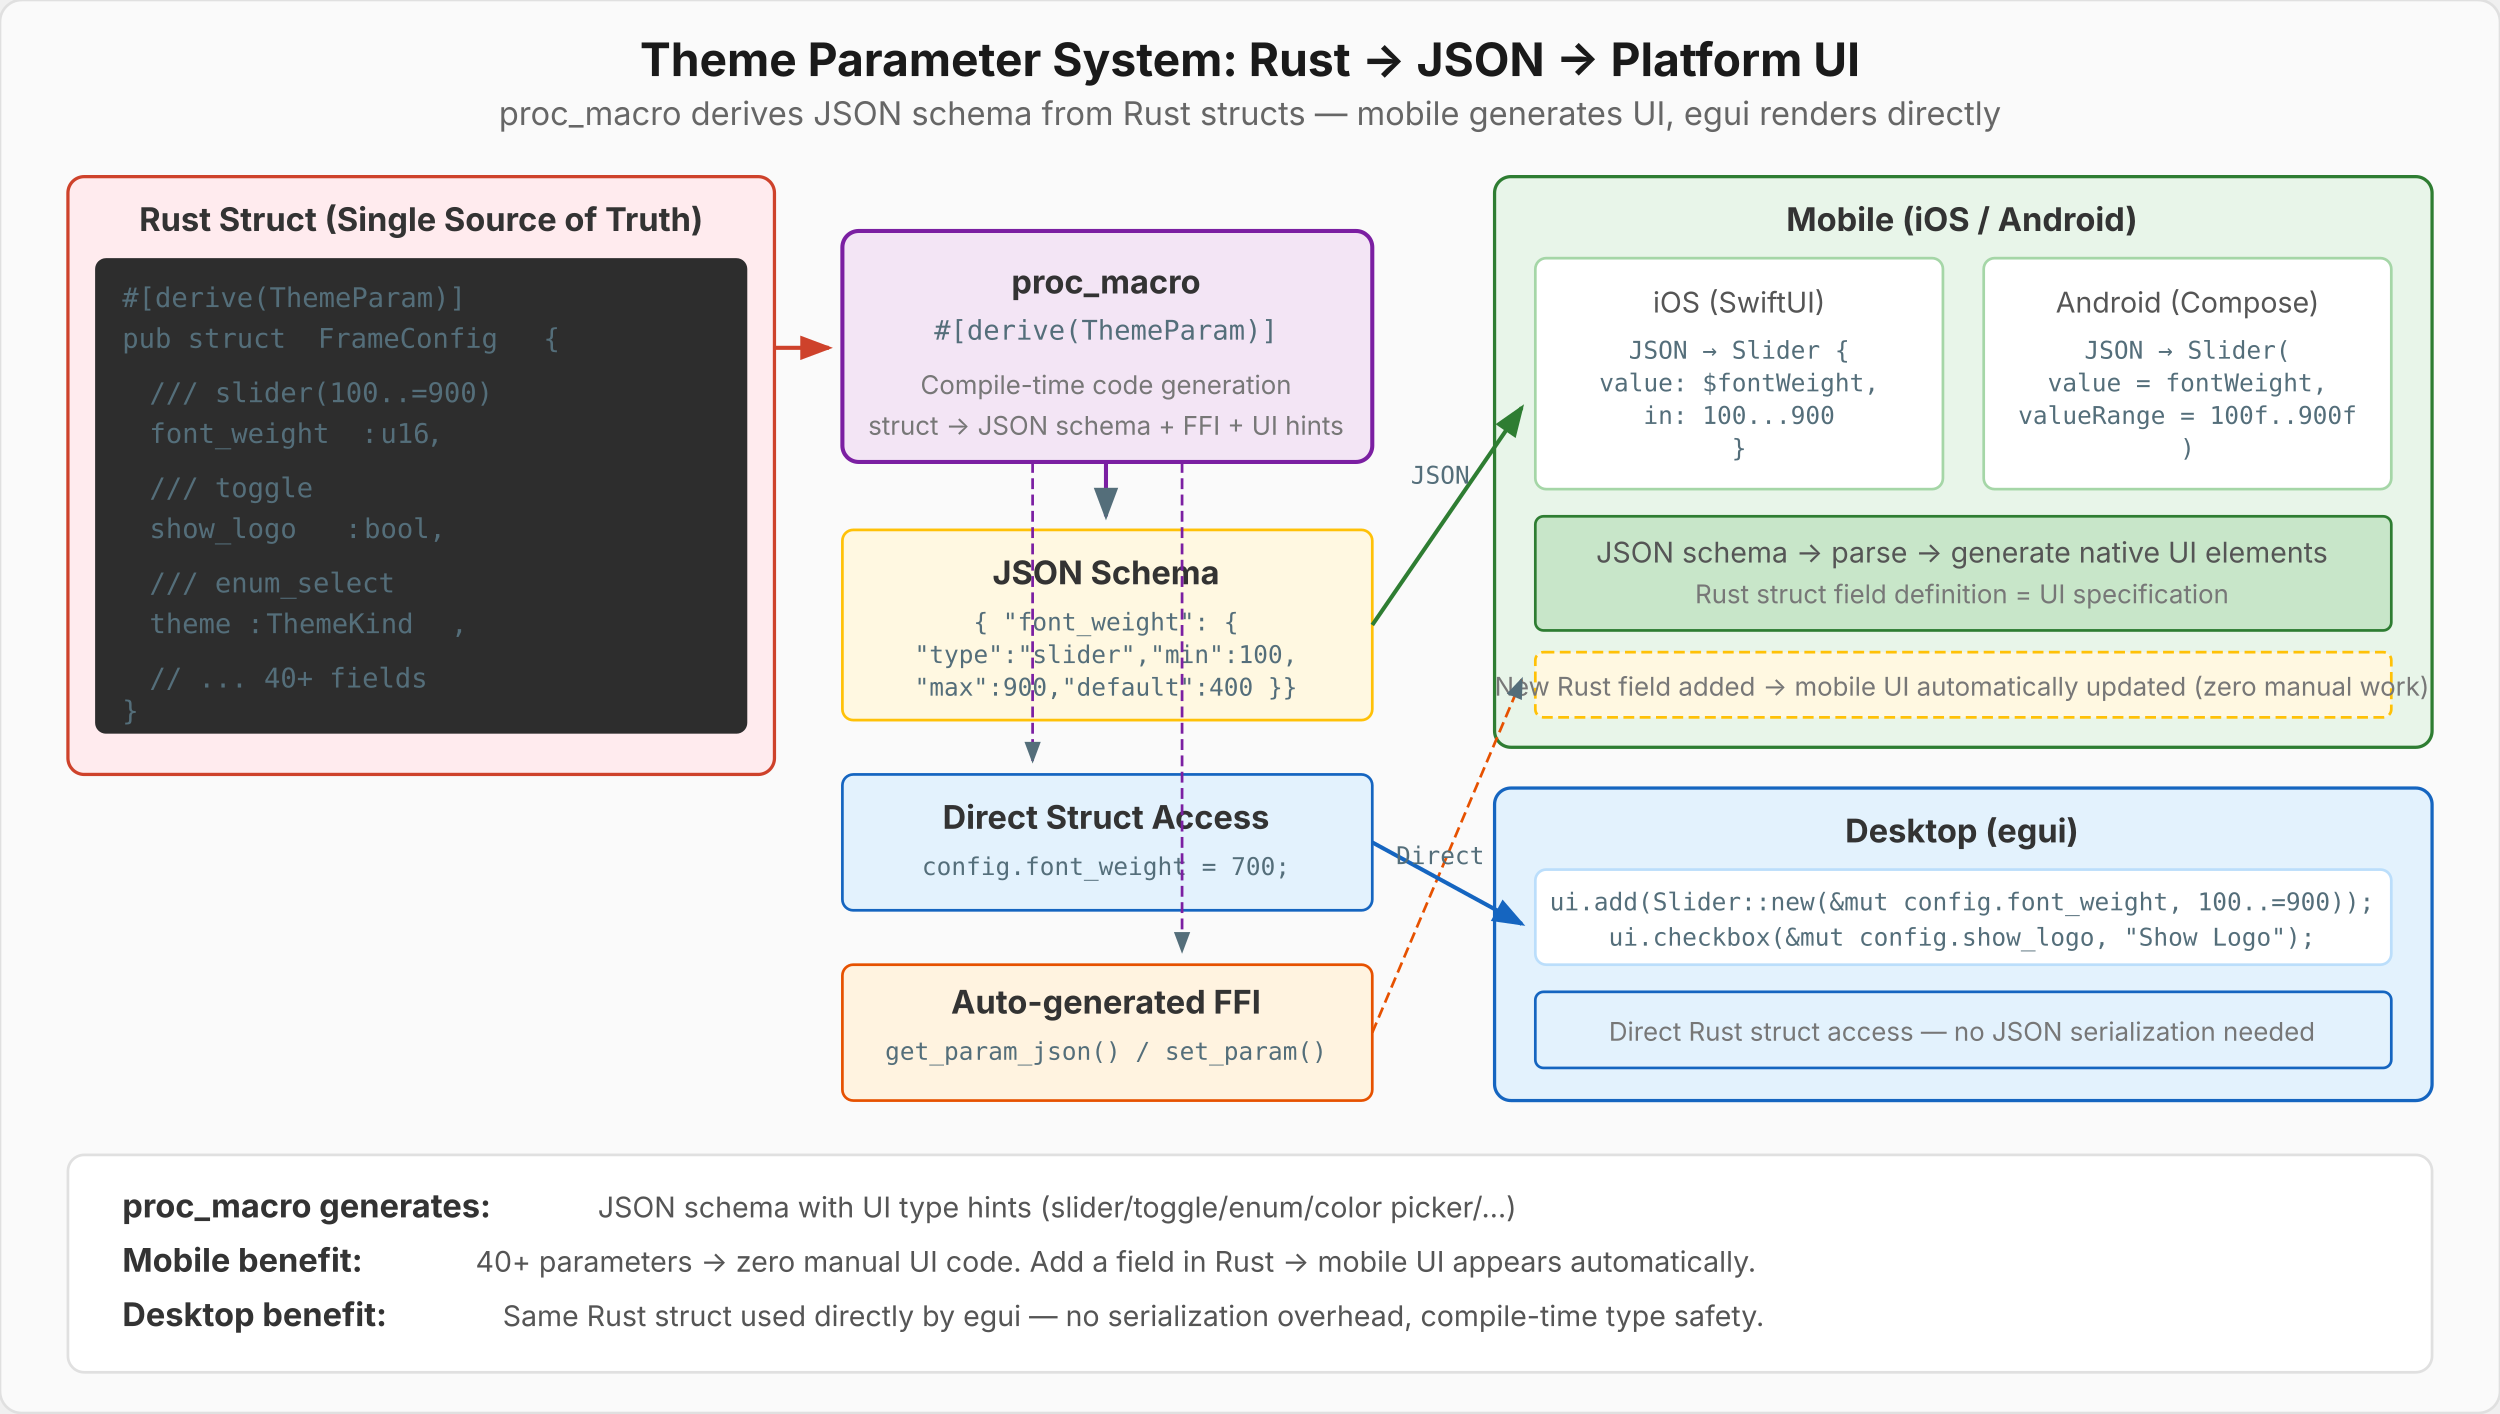
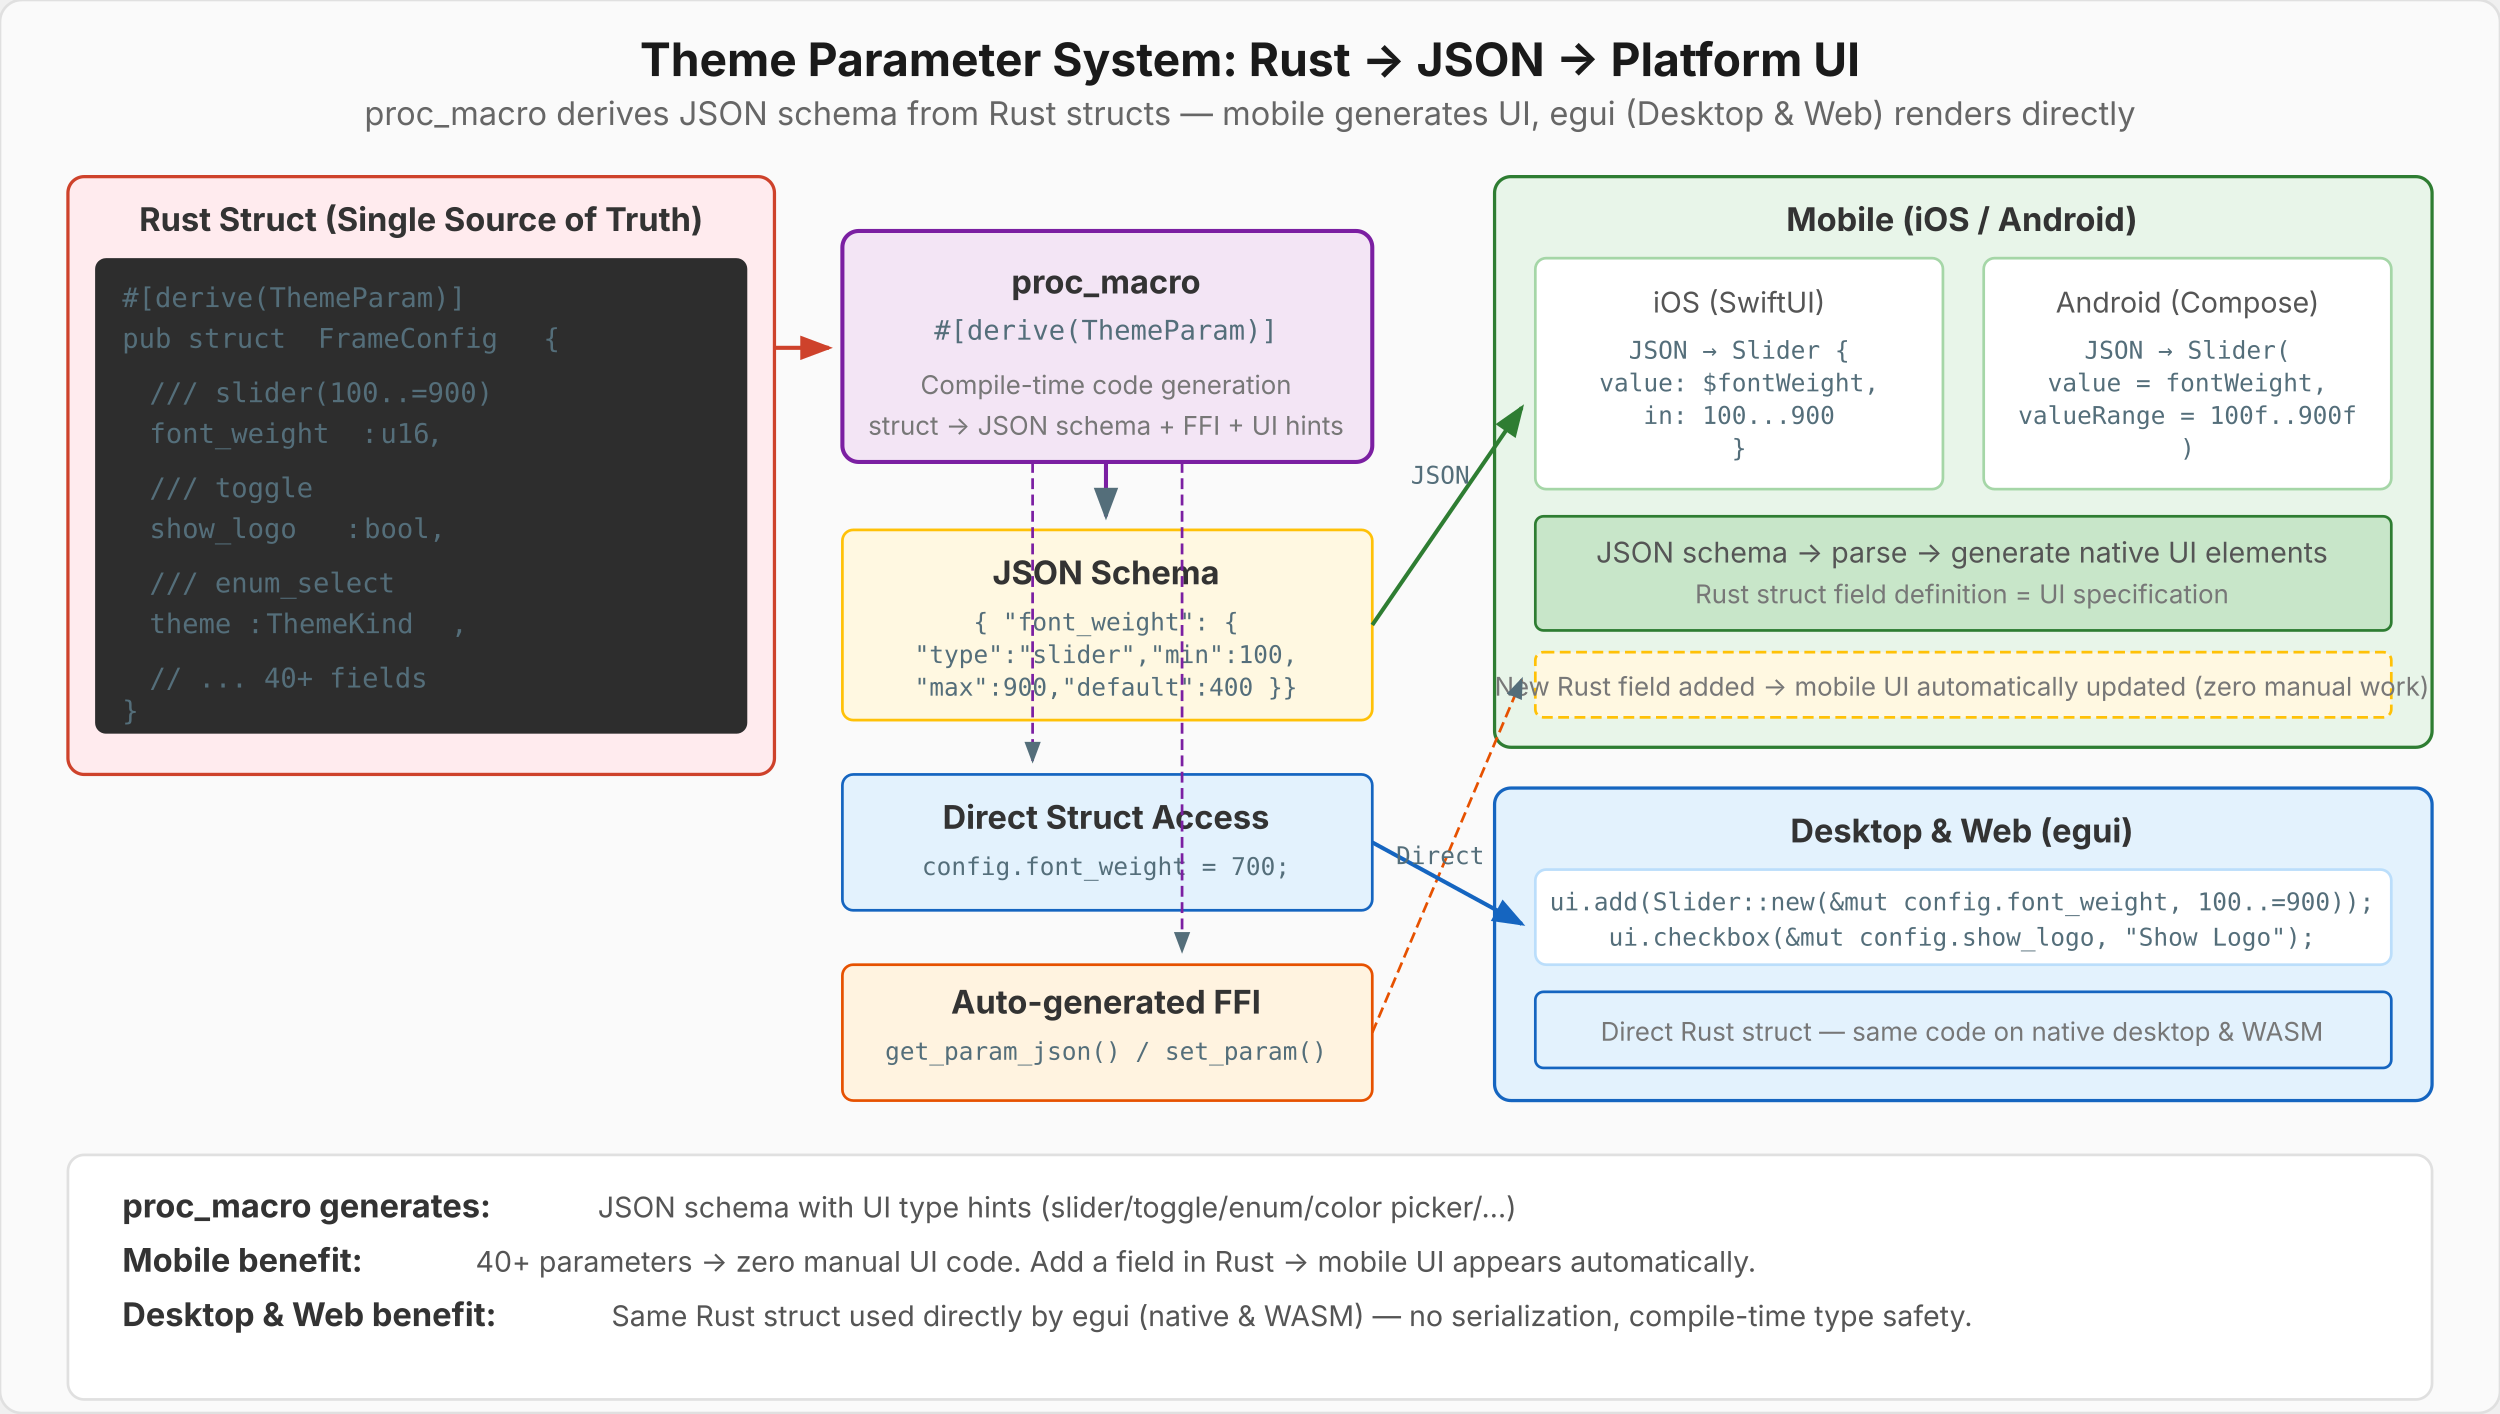
<svg xmlns="http://www.w3.org/2000/svg" viewBox="0 0 920 520">
  <defs>
    <marker id="ar-tp" markerWidth="8" markerHeight="6" refX="7" refY="3" orient="auto">
      <polygon points="0 0, 8 3, 0 6" fill="#546E7A" />
    </marker>
    <marker id="ar-tp-r" markerWidth="8" markerHeight="6" refX="7" refY="3" orient="auto">
      <polygon points="0 0, 8 3, 0 6" fill="#ce422b" />
    </marker>
    <marker id="ar-tp-b" markerWidth="8" markerHeight="6" refX="7" refY="3" orient="auto">
      <polygon points="0 0, 8 3, 0 6" fill="#1565C0" />
    </marker>
    <marker id="ar-tp-g" markerWidth="8" markerHeight="6" refX="7" refY="3" orient="auto">
      <polygon points="0 0, 8 3, 0 6" fill="#2E7D32" />
    </marker>
    <style>
      text { font-family: 'Inter', 'Helvetica Neue', 'Arial', sans-serif; }
      .title { font-size: 17px; font-weight: bold; fill: #1a1a1a; }
      .subtitle { font-size: 12px; fill: #666; }
      .label { font-size: 12px; fill: #333; }
      .label-sm { font-size: 10.5px; fill: #555; }
      .label-xs { font-size: 9.5px; fill: #777; }
      .label-bold { font-size: 12px; fill: #333; font-weight: bold; }
      .code-sm { font-family: 'JetBrains Mono', 'SF Mono', monospace; font-size: 9px; fill: #546E7A; }
      .code-md { font-family: 'JetBrains Mono', 'SF Mono', monospace; font-size: 10px; fill: #546E7A; }
    </style>
  </defs>
  <rect width="920" height="520" rx="8" fill="#fafafa" stroke="#e0e0e0" stroke-width="1" />
  <text x="460" y="28" text-anchor="middle" class="title">Theme Parameter System: Rust → JSON → Platform UI</text>
-   <text x="460" y="46" text-anchor="middle" class="subtitle">proc_macro derives JSON schema from Rust structs — mobile generates UI, egui renders directly</text>
+   <text x="460" y="46" text-anchor="middle" class="subtitle">proc_macro derives JSON schema from Rust structs — mobile generates UI, egui (Desktop &amp; Web) renders directly</text>
  <rect x="25" y="65" width="260" height="220" rx="6" fill="#FFEBEE" stroke="#ce422b" stroke-width="1.2" />
  <text x="155" y="85" text-anchor="middle" class="label-bold" fill="#ce422b">Rust Struct (Single Source of Truth)</text>
  <rect x="35" y="95" width="240" height="175" rx="4" fill="#2d2d2d" />
  <text x="45" y="113" class="code-md" fill="#C792EA">#[derive(ThemeParam)]</text>
  <text x="45" y="128" class="code-md" fill="#C792EA">pub struct</text>
  <text x="117" y="128" class="code-md" fill="#FFCB6B"> FrameConfig</text>
  <text x="200" y="128" class="code-md" fill="#89DDFF"> {</text>
  <text x="55" y="148" class="code-md" fill="#546E7A">/// slider(100..=900)</text>
  <text x="55" y="163" class="code-md" fill="#F07178">font_weight</text>
  <text x="133" y="163" class="code-md" fill="#89DDFF">:</text>
  <text x="140" y="163" class="code-md" fill="#FFCB6B"> u16</text>
  <text x="157" y="163" class="code-md" fill="#89DDFF">,</text>
  <text x="55" y="183" class="code-md" fill="#546E7A">/// toggle</text>
  <text x="55" y="198" class="code-md" fill="#F07178">show_logo</text>
  <text x="127" y="198" class="code-md" fill="#89DDFF">:</text>
  <text x="134" y="198" class="code-md" fill="#FFCB6B"> bool</text>
  <text x="158" y="198" class="code-md" fill="#89DDFF">,</text>
  <text x="55" y="218" class="code-md" fill="#546E7A">/// enum_select</text>
  <text x="55" y="233" class="code-md" fill="#F07178">theme</text>
  <text x="91" y="233" class="code-md" fill="#89DDFF">:</text>
  <text x="98" y="233" class="code-md" fill="#FFCB6B"> ThemeKind</text>
  <text x="166" y="233" class="code-md" fill="#89DDFF">,</text>
  <text x="55" y="253" class="code-md" fill="#546E7A">// ... 40+ fields</text>
  <text x="45" y="265" class="code-md" fill="#89DDFF">}</text>
  <rect x="310" y="85" width="195" height="85" rx="6" fill="#F3E5F5" stroke="#7B1FA2" stroke-width="1.5" />
  <text x="407" y="108" text-anchor="middle" class="label-bold" fill="#7B1FA2">proc_macro</text>
  <text x="407" y="125" text-anchor="middle" class="code-md" fill="#7B1FA2">#[derive(ThemeParam)]</text>
  <text x="407" y="145" text-anchor="middle" class="label-xs" fill="#7B1FA2">Compile-time code generation</text>
  <text x="407" y="160" text-anchor="middle" class="label-xs" fill="#7B1FA2">struct → JSON schema + FFI + UI hints</text>
  <line x1="285" y1="128" x2="305" y2="128" stroke="#ce422b" stroke-width="1.5" marker-end="url(#ar-tp-r)" />
  <rect x="310" y="195" width="195" height="70" rx="4" fill="#FFF8E1" stroke="#FFC107" stroke-width="1" />
  <text x="407" y="215" text-anchor="middle" class="label-bold" fill="#F57F17">JSON Schema</text>
  <text x="407" y="232" text-anchor="middle" class="code-sm" fill="#F57F17">{ "font_weight": {</text>
  <text x="407" y="244" text-anchor="middle" class="code-sm" fill="#F57F17">  "type":"slider","min":100,</text>
  <text x="407" y="256" text-anchor="middle" class="code-sm" fill="#F57F17">  "max":900,"default":400 }}</text>
  <line x1="407" y1="170" x2="407" y2="190" stroke="#7B1FA2" stroke-width="1.5" marker-end="url(#ar-tp)" />
  <rect x="310" y="285" width="195" height="50" rx="4" fill="#E3F2FD" stroke="#1565C0" stroke-width="1" />
  <text x="407" y="305" text-anchor="middle" class="label-bold" fill="#1565C0">Direct Struct Access</text>
  <text x="407" y="322" text-anchor="middle" class="code-sm" fill="#1565C0">config.font_weight = 700;</text>
  <line x1="380" y1="170" x2="380" y2="280" stroke="#7B1FA2" stroke-width="1" stroke-dasharray="4,2" marker-end="url(#ar-tp)" />
  <rect x="310" y="355" width="195" height="50" rx="4" fill="#FFF3E0" stroke="#E65100" stroke-width="1" />
  <text x="407" y="373" text-anchor="middle" class="label-bold" fill="#E65100">Auto-generated FFI</text>
  <text x="407" y="390" text-anchor="middle" class="code-sm" fill="#E65100">get_param_json() / set_param()</text>
  <line x1="435" y1="170" x2="435" y2="350" stroke="#7B1FA2" stroke-width="1" stroke-dasharray="4,2" marker-end="url(#ar-tp)" />
  <rect x="550" y="65" width="345" height="210" rx="6" fill="#E8F5E9" stroke="#2E7D32" stroke-width="1.2" />
  <text x="722" y="85" text-anchor="middle" class="label-bold" fill="#2E7D32">Mobile (iOS / Android)</text>
  <rect x="565" y="95" width="150" height="85" rx="4" fill="white" stroke="#A5D6A7" />
  <text x="640" y="115" text-anchor="middle" class="label-sm" fill="#1565C0">iOS (SwiftUI)</text>
  <text x="640" y="132" text-anchor="middle" class="code-sm">JSON → Slider {</text>
  <text x="640" y="144" text-anchor="middle" class="code-sm">  value: $fontWeight,</text>
  <text x="640" y="156" text-anchor="middle" class="code-sm">  in: 100...900</text>
  <text x="640" y="168" text-anchor="middle" class="code-sm">}</text>
  <rect x="730" y="95" width="150" height="85" rx="4" fill="white" stroke="#A5D6A7" />
  <text x="805" y="115" text-anchor="middle" class="label-sm" fill="#2E7D32">Android (Compose)</text>
  <text x="805" y="132" text-anchor="middle" class="code-sm">JSON → Slider(</text>
  <text x="805" y="144" text-anchor="middle" class="code-sm">  value = fontWeight,</text>
  <text x="805" y="156" text-anchor="middle" class="code-sm">  valueRange = 100f..900f</text>
  <text x="805" y="168" text-anchor="middle" class="code-sm">)</text>
  <rect x="565" y="190" width="315" height="42" rx="3" fill="#C8E6C9" stroke="#2E7D32" stroke-width="1" />
  <text x="722" y="207" text-anchor="middle" class="label-sm" fill="#2E7D32">JSON schema → parse → generate native UI elements</text>
  <text x="722" y="222" text-anchor="middle" class="label-xs" fill="#2E7D32">Rust struct field definition = UI specification</text>
  <rect x="565" y="240" width="315" height="24" rx="3" fill="#FFF8E1" stroke="#FFC107" stroke-width="1" stroke-dasharray="4,2" />
  <text x="722" y="256" text-anchor="middle" class="label-xs" fill="#F57F17">New Rust field added → mobile UI automatically updated (zero manual work)</text>
  <line x1="505" y1="230" x2="560" y2="150" stroke="#2E7D32" stroke-width="1.5" marker-end="url(#ar-tp-g)" />
  <text x="530" y="178" text-anchor="middle" class="code-sm" fill="#2E7D32">JSON</text>
  <line x1="505" y1="380" x2="560" y2="250" stroke="#E65100" stroke-width="1" stroke-dasharray="4,2" marker-end="url(#ar-tp)" />
  <rect x="550" y="290" width="345" height="115" rx="6" fill="#E3F2FD" stroke="#1565C0" stroke-width="1.2" />
-   <text x="722" y="310" text-anchor="middle" class="label-bold" fill="#1565C0">Desktop (egui)</text>
+   <text x="722" y="310" text-anchor="middle" class="label-bold" fill="#1565C0">Desktop &amp; Web (egui)</text>
  <rect x="565" y="320" width="315" height="35" rx="4" fill="white" stroke="#BBDEFB" />
  <text x="722" y="335" text-anchor="middle" class="code-sm" fill="#1565C0">ui.add(Slider::new(&amp;mut config.font_weight, 100..=900));</text>
  <text x="722" y="348" text-anchor="middle" class="code-sm" fill="#1565C0">ui.checkbox(&amp;mut config.show_logo, "Show Logo");</text>
  <rect x="565" y="365" width="315" height="28" rx="3" fill="#E3F2FD" stroke="#1565C0" stroke-width="1" />
-   <text x="722" y="383" text-anchor="middle" class="label-xs" fill="#1565C0">Direct Rust struct access — no JSON serialization needed</text>
+   <text x="722" y="383" text-anchor="middle" class="label-xs" fill="#1565C0">Direct Rust struct — same code on native desktop &amp; WASM</text>
  <line x1="505" y1="310" x2="560" y2="340" stroke="#1565C0" stroke-width="1.5" marker-end="url(#ar-tp-b)" />
  <text x="530" y="318" text-anchor="middle" class="code-sm" fill="#1565C0">Direct</text>
-   <rect x="25" y="425" width="870" height="80" rx="6" fill="white" stroke="#e0e0e0" stroke-width="1" />
+   <rect x="25" y="425" width="870" height="90" rx="6" fill="white" stroke="#e0e0e0" stroke-width="1" />
  <text x="45" y="448" class="label-bold" fill="#7B1FA2">proc_macro generates:</text>
  <text x="220" y="448" class="label-sm">JSON schema with UI type hints (slider/toggle/enum/color picker/...)</text>
  <text x="45" y="468" class="label-bold" fill="#2E7D32">Mobile benefit:</text>
  <text x="175" y="468" class="label-sm">40+ parameters → zero manual UI code. Add a field in Rust → mobile UI appears automatically.</text>
-   <text x="45" y="488" class="label-bold" fill="#1565C0">Desktop benefit:</text>
-   <text x="185" y="488" class="label-sm">Same Rust struct used directly by egui — no serialization overhead, compile-time type safety.</text>
+   <text x="45" y="488" class="label-bold" fill="#1565C0">Desktop &amp; Web benefit:</text>
+   <text x="225" y="488" class="label-sm">Same Rust struct used directly by egui (native &amp; WASM) — no serialization, compile-time type safety.</text>
</svg>
